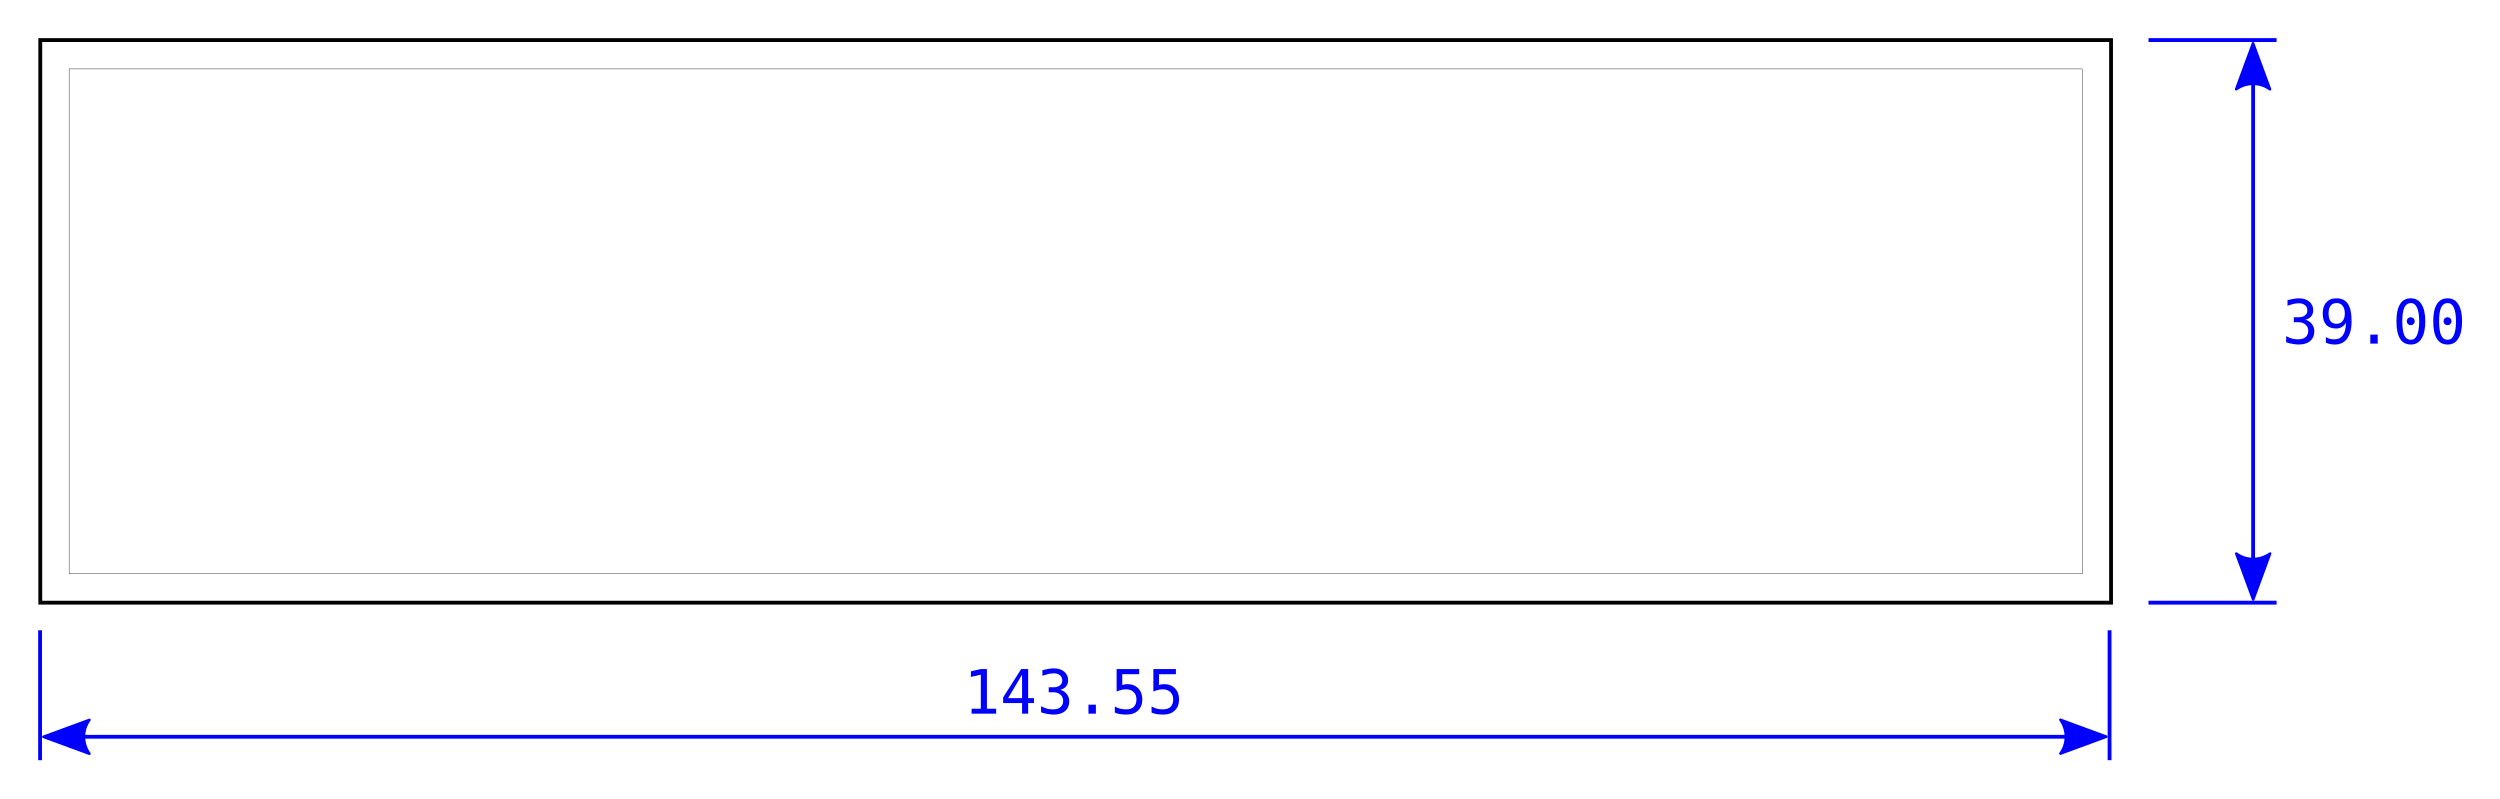
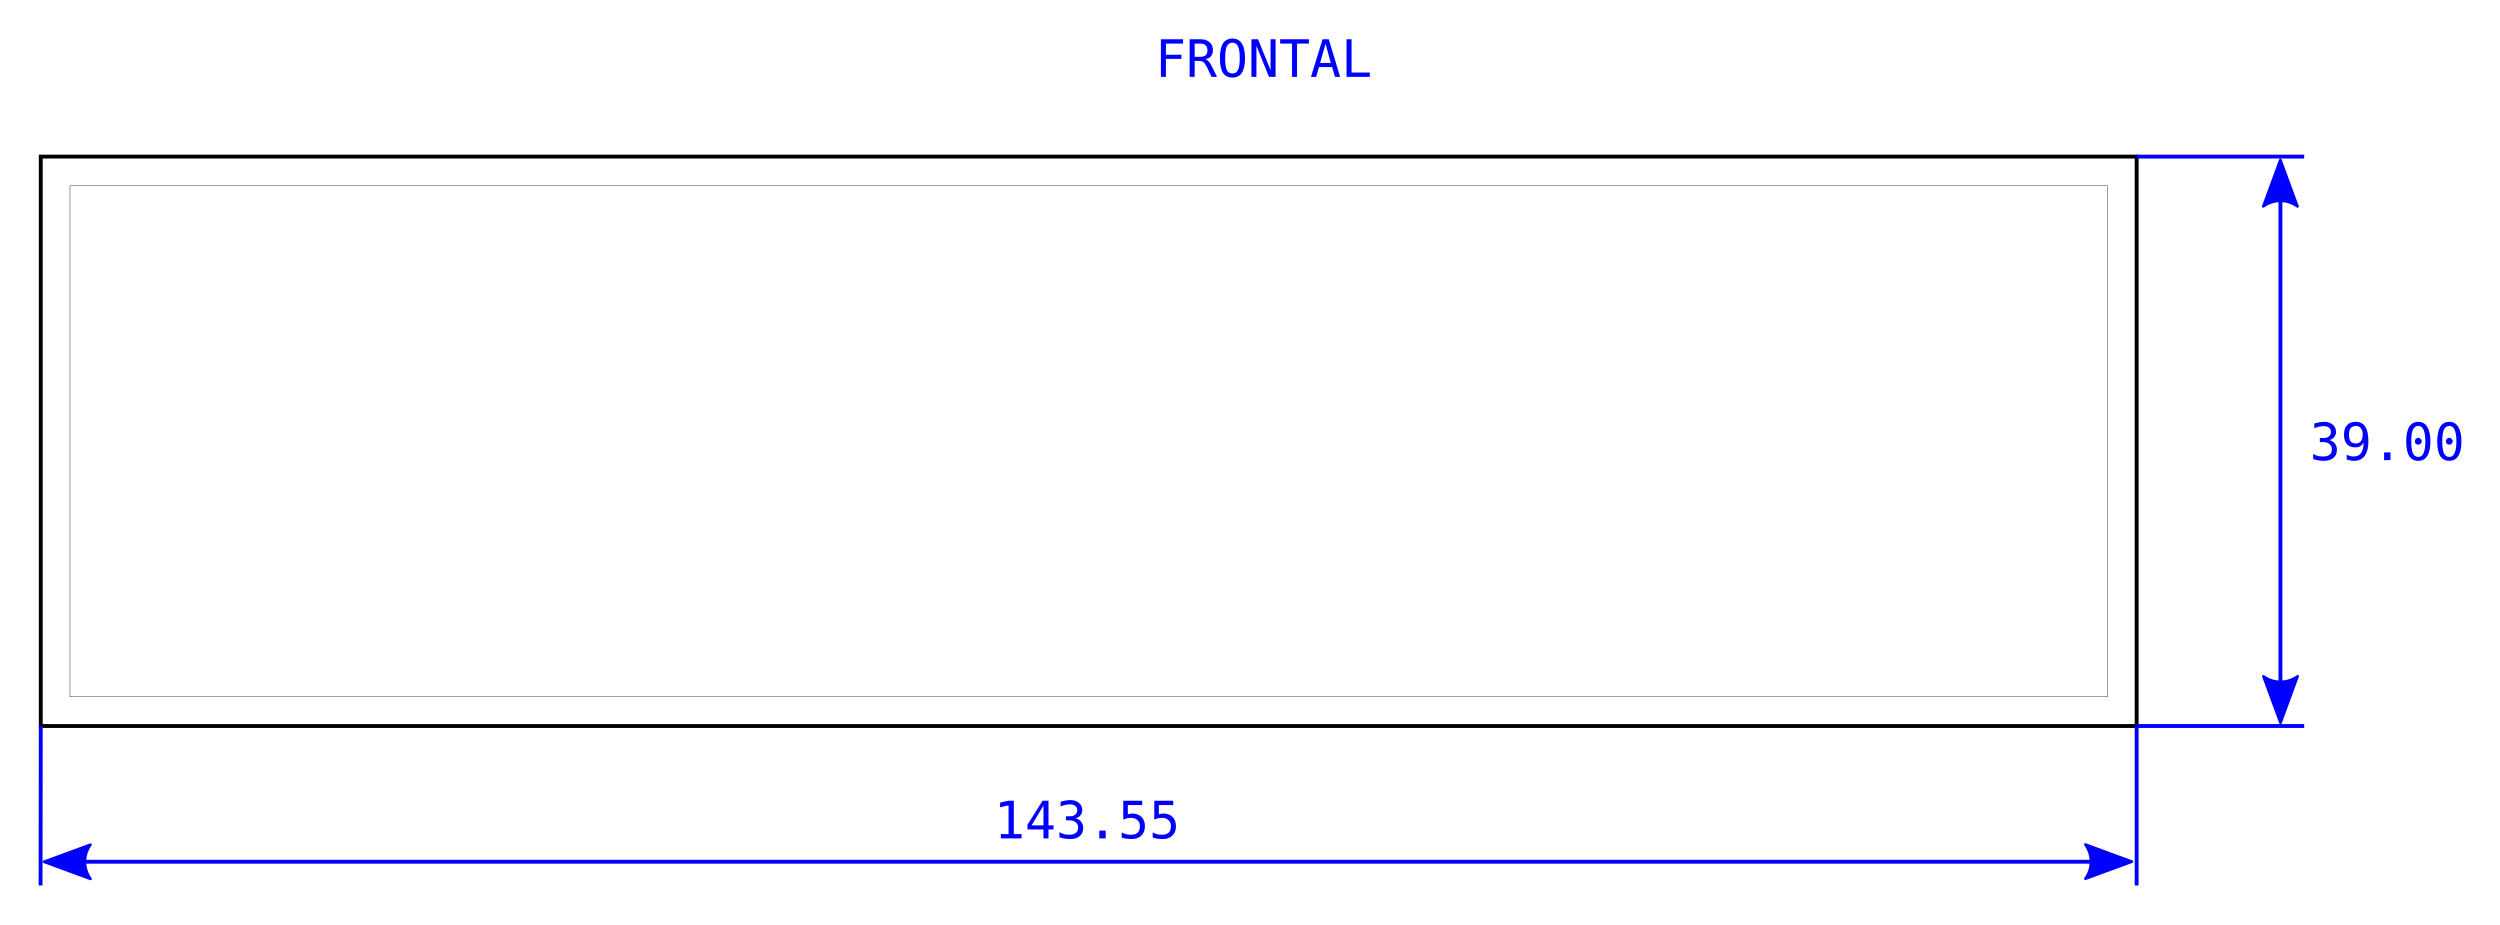
- <svg xmlns="http://www.w3.org/2000/svg" xmlns:ns1="http://www.librecad.org" width="655.008" height="209.181" viewBox="0 0 173.304 55.346" version="1.1" id="svg38">
+ <svg xmlns="http://www.w3.org/2000/svg" xmlns:ns1="http://www.librecad.org" width="647.16" height="239.22" viewBox="0 0 171.228 63.294" version="1.1" id="svg38">
  <defs id="defs42">
    <marker style="overflow:visible" id="marker1409" refX="0" refY="0" orient="auto">
      <path transform="matrix(1.1,0,0,1.1,1.1,0)" d="M 8.719,4.034 -2.207,0.016 8.719,-4.002 c -1.745,2.372 -1.735,5.617 -6e-7,8.035 z" style="fill:#0000ff;fill-opacity:1;fill-rule:evenodd;stroke:#0000ff;stroke-width:0.625;stroke-linejoin:round;stroke-opacity:1" id="path1407" />
    </marker>
    <marker style="overflow:visible" id="marker1419" refX="0" refY="0" orient="auto">
      <path transform="matrix(-1.1,0,0,-1.1,-1.1,0)" d="M 8.719,4.034 -2.207,0.016 8.719,-4.002 c -1.745,2.372 -1.735,5.617 -6e-7,8.035 z" style="fill:#0000ff;fill-opacity:1;fill-rule:evenodd;stroke:#0000ff;stroke-width:0.625;stroke-linejoin:round;stroke-opacity:1" id="path1417" />
    </marker>
    <marker style="overflow:visible" id="marker1175" refX="0" refY="0" orient="auto">
      <path transform="matrix(1.1,0,0,1.1,1.1,0)" d="M 8.719,4.034 -2.207,0.016 8.719,-4.002 c -1.745,2.372 -1.735,5.617 -6e-7,8.035 z" style="fill:#0000ff;fill-opacity:1;fill-rule:evenodd;stroke:#0000ff;stroke-width:0.625;stroke-linejoin:round;stroke-opacity:1" id="path1173" />
    </marker>
    <marker style="overflow:visible" id="marker1185" refX="0" refY="0" orient="auto">
      <path transform="matrix(-1.1,0,0,-1.1,-1.1,0)" d="M 8.719,4.034 -2.207,0.016 8.719,-4.002 c -1.745,2.372 -1.735,5.617 -6e-7,8.035 z" style="fill:#0000ff;fill-opacity:1;fill-rule:evenodd;stroke:#0000ff;stroke-width:0.625;stroke-linejoin:round;stroke-opacity:1" id="path1183" />
    </marker>
  </defs>
-   <g ns1:layername="0" ns1:is_locked="false" ns1:is_construction="false" fill="none" stroke="#000000" stroke-width="1" id="g2" transform="translate(2.791989,2.778125)" />
-   <path d="M 2.792,2.778 H 146.342 V 41.778 H 2.792 Z" id="path4" style="fill:none;stroke:#000000;stroke-width:0.265;stroke-miterlimit:4;stroke-dasharray:none" />
-   <path d="M 4.792,4.778 H 144.342 V 39.778 H 4.792 Z" id="path6" style="fill:none;stroke:#000000;stroke-width:0.026;stroke-miterlimit:4;stroke-dasharray:none" />
-   <g ns1:layername="medidas" ns1:is_locked="false" ns1:is_construction="false" fill="none" stroke="#000000" stroke-width="1" id="g10" transform="translate(2.791989,2.778125)" />
-   <g ns1:layername="trazos" ns1:is_locked="false" ns1:is_construction="true" style="display:none" fill="none" stroke="#000000" stroke-width="1" id="g36" transform="translate(2.791989,2.778125)">
+   <g ns1:layername="0" ns1:is_locked="false" ns1:is_construction="false" fill="none" stroke="#000000" stroke-width="1" id="g2" transform="translate(2.791989,10.72589)" />
+   <path d="M 2.792,10.726 H 146.342 v 39 H 2.792 Z" id="path4" style="fill:none;stroke:#000000;stroke-width:0.265;stroke-miterlimit:4;stroke-dasharray:none" />
+   <path d="M 4.792,12.726 H 144.342 v 35 H 4.792 Z" id="path6" style="fill:none;stroke:#000000;stroke-width:0.026;stroke-miterlimit:4;stroke-dasharray:none" />
+   <g ns1:layername="medidas" ns1:is_locked="false" ns1:is_construction="false" fill="none" stroke="#000000" stroke-width="1" id="g10" transform="translate(2.791989,10.72589)" />
+   <g ns1:layername="trazos" ns1:is_locked="false" ns1:is_construction="true" style="display:none" fill="none" stroke="#000000" stroke-width="1" id="g36" transform="translate(2.791989,10.72589)">
    <line x1="0" y1="39" x2="10" y2="39" id="line12" />
    <line x1="0" y1="39" x2="0" y2="29" id="line14" />
    <line x1="143.55" y1="39" x2="143.55" y2="29" id="line16" />
    <line x1="40" y1="39" x2="50" y2="39" id="line18" />
    <line x1="49" y1="0" x2="59" y2="0" id="line20" />
    <line x1="71" y1="39" x2="81" y2="39" id="line22" />
    <line x1="72" y1="37" x2="82" y2="37" id="line24" />
    <line x1="77" y1="0" x2="87" y2="0" id="line26" />
    <line x1="77" y1="2" x2="87" y2="2" id="line28" />
    <line x1="0" y1="0" x2="0" y2="39" id="line30" />
    <line x1="2" y1="0" x2="2" y2="39" id="line32" />
    <line x1="141.55" y1="39" x2="141.55" y2="0" id="line34" />
  </g>
-   <path style="fill:none;stroke:#0000ff;stroke-width:0.265;stroke-linejoin:round;stroke-miterlimit:4;stroke-dasharray:none;paint-order:markers fill stroke" d="M 146.238,52.7 V 43.692" id="path1555-61" />
-   <path style="fill:none;stroke:#0000ff;stroke-width:0.265;stroke-linejoin:round;stroke-miterlimit:4;stroke-dasharray:none;marker-start:url(#marker1409);marker-end:url(#marker1419);paint-order:markers fill stroke" d="M 3.364,51.073 H 145.665" id="path1403" />
-   <path style="fill:none;stroke:#0000ff;stroke-width:0.265;stroke-linejoin:round;stroke-miterlimit:4;stroke-dasharray:none;paint-order:markers fill stroke" d="M 2.778,52.7 V 43.692" id="path1405" />
-   <text xml:space="preserve" style="font-size:4.233px;font-family:'Bitstream Vera Sans Mono';-inkscape-font-specification:'Bitstream Vera Sans Mono, Normal';fill:#0000ff;stroke:none;stroke-width:0.265;stroke-linejoin:round;stroke-miterlimit:4;stroke-dasharray:none;paint-order:markers fill stroke" x="66.789" y="49.471" id="text1545">
-     <tspan id="tspan1543" x="66.789" y="49.471" style="fill:#0000ff;stroke:none;stroke-width:0.265">143.55</tspan>
+   <path style="fill:none;stroke:#0000ff;stroke-width:0.265;stroke-linejoin:round;stroke-miterlimit:4;stroke-dasharray:none;paint-order:markers fill stroke" d="m 146.342,60.648 0,-10.922" id="path1555-61" />
+   <path style="fill:none;stroke:#0000ff;stroke-width:0.265;stroke-linejoin:round;stroke-miterlimit:4;stroke-dasharray:none;marker-start:url(#marker1409);marker-end:url(#marker1419);paint-order:markers fill stroke" d="M 3.364,59.02 H 145.665" id="path1403" />
+   <path style="fill:none;stroke:#0000ff;stroke-width:0.265;stroke-linejoin:round;stroke-miterlimit:4;stroke-dasharray:none;paint-order:markers fill stroke" d="M 2.778,60.648 2.792,49.726" id="path1405" />
+   <text xml:space="preserve" style="font-style:normal;font-variant:normal;font-weight:normal;font-stretch:normal;font-size:3.528px;font-family:'Bitstream Vera Sans Mono';-inkscape-font-specification:'Bitstream Vera Sans Mono, Normal';font-variant-ligatures:normal;font-variant-caps:normal;font-variant-numeric:normal;font-variant-east-asian:normal;fill:#0000ff;stroke:none;stroke-width:0.265;stroke-linejoin:round;stroke-miterlimit:4;stroke-dasharray:none;paint-order:markers fill stroke" x="68.077" y="57.419" id="text1545">
+     <tspan id="tspan1543" x="68.077" y="57.419" style="font-style:normal;font-variant:normal;font-weight:normal;font-stretch:normal;font-size:3.528px;font-family:'Bitstream Vera Sans Mono';-inkscape-font-specification:'Bitstream Vera Sans Mono, Normal';font-variant-ligatures:normal;font-variant-caps:normal;font-variant-numeric:normal;font-variant-east-asian:normal;fill:#0000ff;stroke:none;stroke-width:0.265">143.55</tspan>
  </text>
-   <text xml:space="preserve" style="font-size:4.233px;font-family:'Bitstream Vera Sans Mono';-inkscape-font-specification:'Bitstream Vera Sans Mono, Normal';fill:#0000ff;stroke:none;stroke-width:0.265;stroke-linejoin:round;stroke-miterlimit:4;stroke-dasharray:none;paint-order:markers fill stroke" x="158.198" y="23.822" id="text1011">
-     <tspan id="tspan1009" x="158.198" y="23.822" style="fill:#0000ff;stroke:none;stroke-width:0.265">39.00</tspan>
+   <text xml:space="preserve" style="font-style:normal;font-variant:normal;font-weight:normal;font-stretch:normal;font-size:3.528px;font-family:'Bitstream Vera Sans Mono';-inkscape-font-specification:'Bitstream Vera Sans Mono, Normal';font-variant-ligatures:normal;font-variant-caps:normal;font-variant-numeric:normal;font-variant-east-asian:normal;fill:#0000ff;stroke:none;stroke-width:0.265;stroke-linejoin:round;stroke-miterlimit:4;stroke-dasharray:none;paint-order:markers fill stroke" x="158.198" y="31.513" id="text1011">
+     <tspan id="tspan1009" x="158.198" y="31.513" style="font-style:normal;font-variant:normal;font-weight:normal;font-stretch:normal;font-size:3.528px;font-family:'Bitstream Vera Sans Mono';-inkscape-font-specification:'Bitstream Vera Sans Mono, Normal';font-variant-ligatures:normal;font-variant-caps:normal;font-variant-numeric:normal;font-variant-east-asian:normal;fill:#0000ff;stroke:none;stroke-width:0.265">39.00</tspan>
  </text>
-   <path style="fill:none;stroke:#0000ff;stroke-width:0.265;stroke-linejoin:round;stroke-miterlimit:4;stroke-dasharray:none;marker-start:url(#marker1175);marker-end:url(#marker1185);paint-order:markers fill stroke" d="M 156.19,41.207 V 3.355" id="path1167" />
-   <path style="fill:none;stroke:#0000ff;stroke-width:0.265;stroke-linejoin:round;stroke-miterlimit:4;stroke-dasharray:none;paint-order:markers fill stroke" d="m 157.817,41.778 h -8.878" id="path1169" />
-   <path style="fill:none;stroke:#0000ff;stroke-width:0.265;stroke-linejoin:round;stroke-miterlimit:4;stroke-dasharray:none;paint-order:markers fill stroke" d="m 157.817,2.778 h -8.878" id="path1171" />
+   <path style="fill:none;stroke:#0000ff;stroke-width:0.265;stroke-linejoin:round;stroke-miterlimit:4;stroke-dasharray:none;marker-start:url(#marker1175);marker-end:url(#marker1185);paint-order:markers fill stroke" d="M 156.19,49.155 V 11.303" id="path1167" />
+   <path style="fill:none;stroke:#0000ff;stroke-width:0.265;stroke-linejoin:round;stroke-miterlimit:4;stroke-dasharray:none;paint-order:markers fill stroke" d="m 157.817,49.726 -11.475,-10e-7" id="path1169" />
+   <path style="fill:none;stroke:#0000ff;stroke-width:0.265;stroke-linejoin:round;stroke-miterlimit:4;stroke-dasharray:none;paint-order:markers fill stroke" d="m 157.817,10.726 -11.475,0" id="path1171" />
+   <text xml:space="preserve" style="font-style:normal;font-variant:normal;font-weight:normal;font-stretch:normal;font-size:3.528px;font-family:'Bitstream Vera Sans Mono';-inkscape-font-specification:'Bitstream Vera Sans Mono, Normal';font-variant-ligatures:normal;font-variant-caps:normal;font-variant-numeric:normal;font-variant-east-asian:normal;fill:#0000ff;stroke:none;stroke-width:0.265;stroke-linejoin:round;stroke-miterlimit:4;stroke-dasharray:none;paint-order:markers fill stroke" x="79.104" y="5.264" id="text49">
+     <tspan id="tspan47" x="79.104" y="5.264" style="font-style:normal;font-variant:normal;font-weight:normal;font-stretch:normal;font-size:3.528px;font-family:'Bitstream Vera Sans Mono';-inkscape-font-specification:'Bitstream Vera Sans Mono, Normal';font-variant-ligatures:normal;font-variant-caps:normal;font-variant-numeric:normal;font-variant-east-asian:normal;fill:#0000ff;stroke:none;stroke-width:0.265">FRONTAL</tspan>
+   </text>
</svg>
